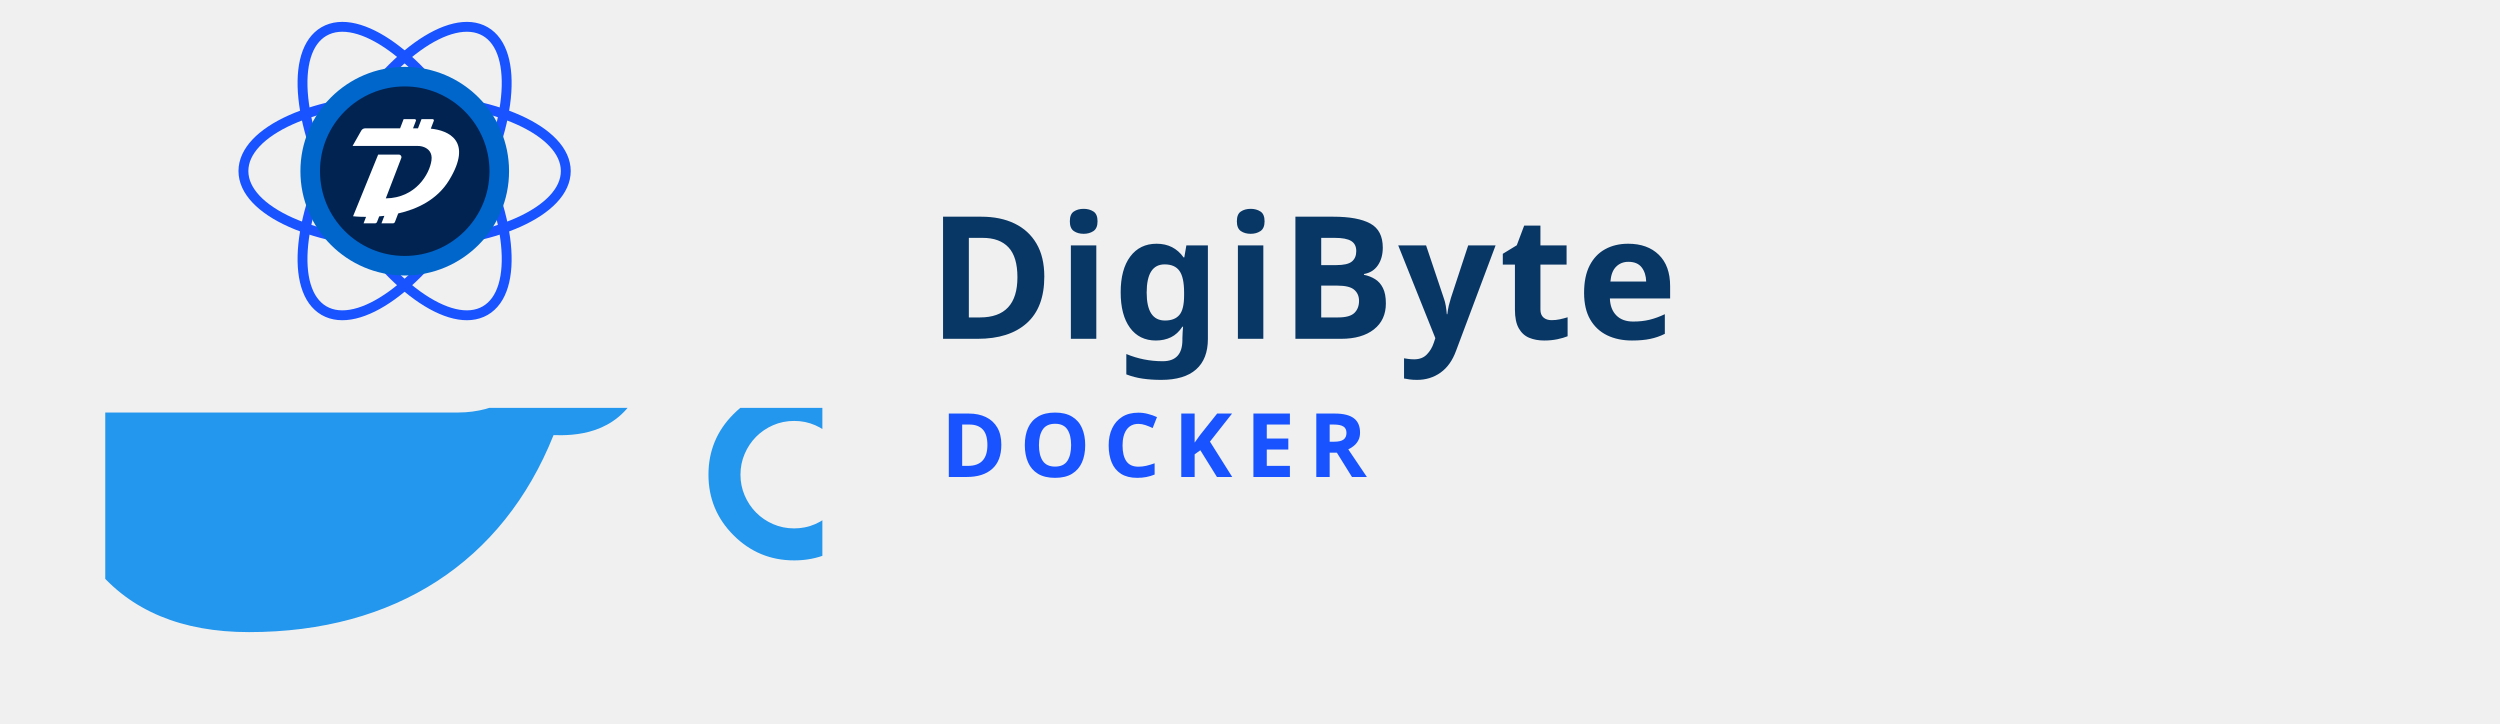
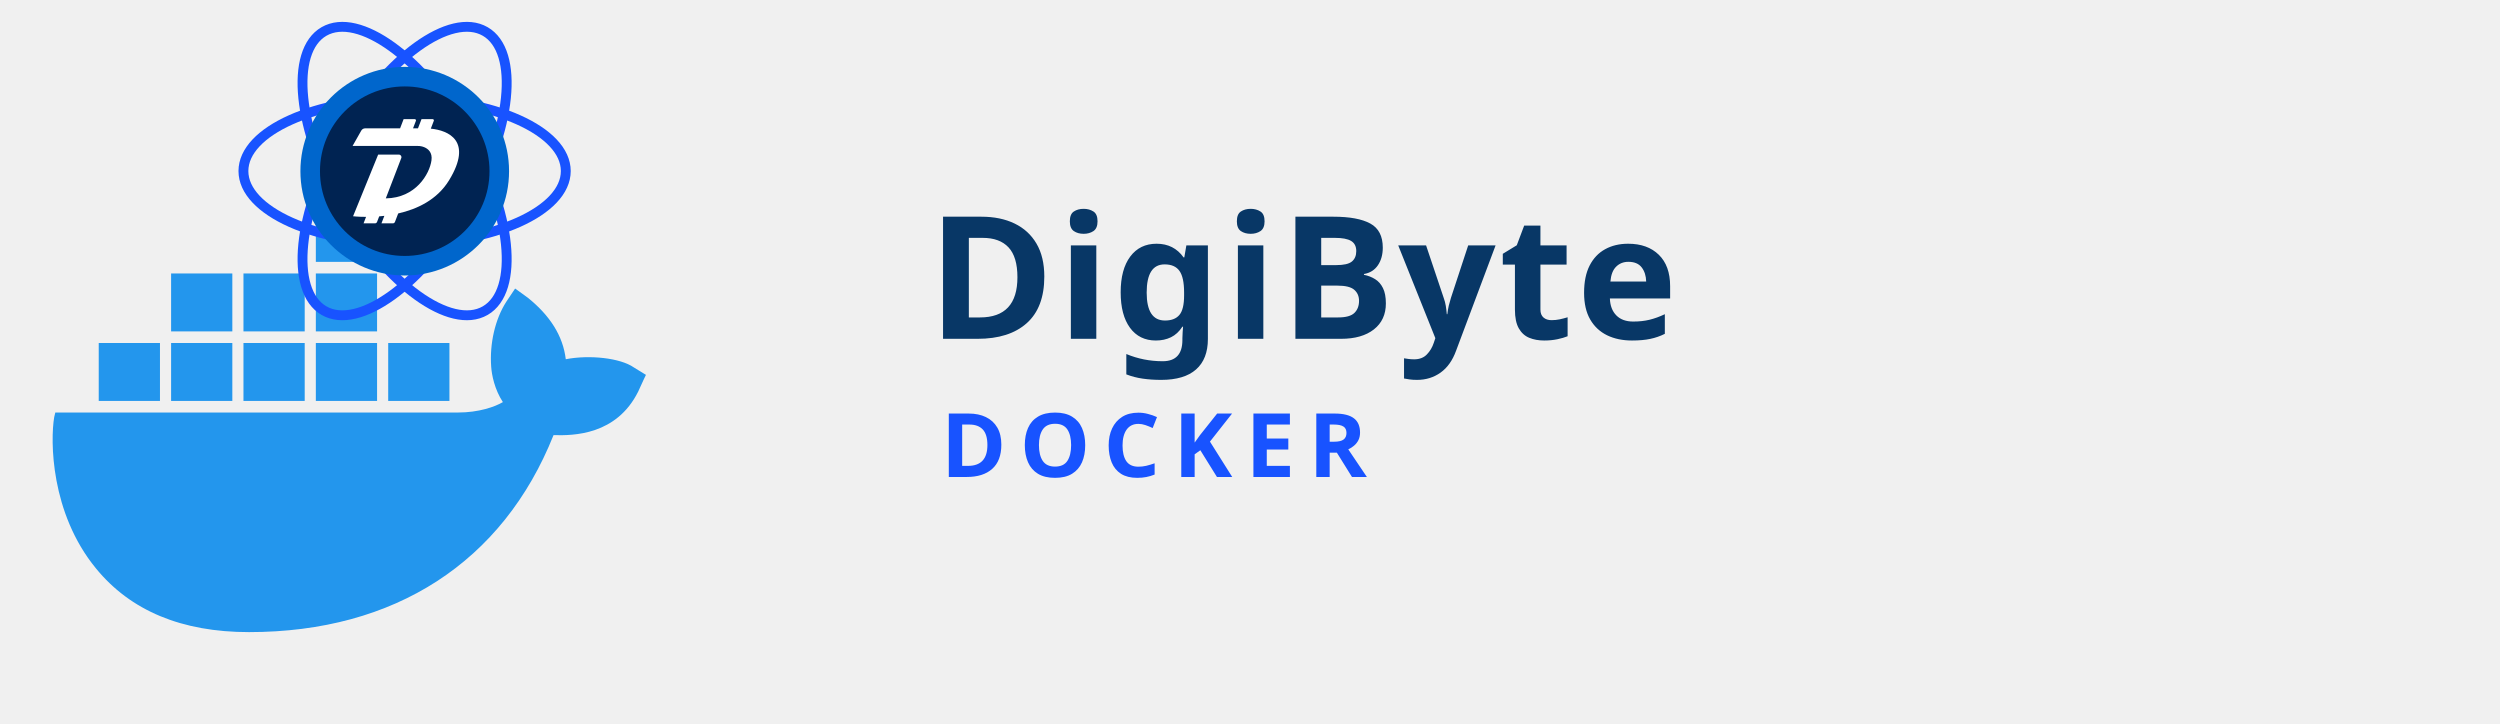
<svg xmlns="http://www.w3.org/2000/svg" viewBox="0 0 760 220" role="img" aria-labelledby="title desc">
  <defs>
    <style>
      .name { fill: #083766; font: 700 52px sans-serif; letter-spacing: 1px; }
      .network { fill: #1853ff; font: 600 27px sans-serif; letter-spacing: 4px; }
      .orbit { fill: none; stroke: #1853ff; stroke-width: 3; }
    </style>
-     <clipPath id="whale-only" clipPathUnits="userSpaceOnUse">
-       <rect x="16" y="62" width="218" height="130" />
-     </clipPath>
  </defs>
-   <g transform="translate(16 62)" clip-path="url(#whale-only)">
+   <svg x="16" y="62" width="181" height="131" viewBox="0 0 181 131" overflow="hidden">
    <path d="M140.598,25.715 L144.49,28.533 C151.259,33.994 155.152,40.158 155.998,47.204 C163.275,45.794 172.582,46.851 176.644,49.669 L176.644,49.669 L180.367,51.959 L179.69,53.368 C178.505,56.01 178.167,56.715 177.998,57.067 C171.398,70.277 158.367,70.453 152.275,70.277 C136.875,108.85 104.044,130.162 59.706,130.162 C39.229,130.162 23.66,123.645 13.167,110.787 C-0.709,93.879 -0.709,71.862 0.475,64.817 L0.475,64.817 L0.814,63.408 L123.167,63.408 C129.598,63.408 134.506,61.646 136.875,60.237 C134.336,56.362 133.49,51.959 133.321,49.493 C132.813,42.448 134.506,35.05 137.89,29.766 L137.89,29.766 L140.598,25.715 Z M246.612,33.894 C247.978,33.894 249.133,34.351 250.08,35.267 C251.026,36.182 251.499,37.338 251.499,38.734 L251.499,82.297 C251.499,89.557 248.955,95.701 243.866,100.727 C238.716,105.816 232.572,108.36 225.436,108.36 C218.238,108.36 212.094,105.816 207.006,100.727 C201.917,95.639 199.373,89.495 199.373,82.297 C199.373,75.098 201.917,68.955 207.006,63.866 C212.094,58.778 218.238,56.234 225.436,56.234 C231.611,56.234 237.056,58.142 241.772,61.958 L241.772,38.734 C241.772,37.338 242.23,36.182 243.145,35.267 C244.06,34.351 245.216,33.894 246.612,33.894 Z M283.103,56.234 C290.239,56.234 296.382,58.778 301.533,63.866 C304.077,66.411 305.978,69.219 307.234,72.29 C308.491,75.362 309.135,78.698 309.166,82.297 C309.166,89.557 306.621,95.701 301.533,100.727 C296.382,105.816 290.239,108.36 283.103,108.36 C275.904,108.36 269.761,105.816 264.672,100.727 C259.584,95.639 257.039,89.495 257.039,82.297 C257.039,75.098 259.584,68.955 264.672,63.866 C269.761,58.778 275.904,56.234 283.103,56.234 Z M340.676,56.234 C347.223,56.234 352.885,58.343 357.664,62.563 C358.781,63.556 359.339,64.782 359.339,66.24 C359.339,67.636 358.881,68.8 357.966,69.731 C357.051,70.661 355.895,71.127 354.499,71.127 C353.32,71.127 352.265,70.754 351.334,70.01 C349.752,68.676 348.092,67.667 346.354,66.985 C344.616,66.302 342.724,65.961 340.676,65.961 C338.411,65.961 336.286,66.387 334.3,67.241 C332.314,68.094 330.577,69.257 329.087,70.731 C327.598,72.205 326.427,73.935 325.573,75.921 C324.72,77.906 324.293,80.032 324.293,82.297 C324.293,84.562 324.72,86.687 325.573,88.673 C326.427,90.659 327.598,92.388 329.087,93.862 C330.577,95.336 332.314,96.5 334.3,97.353 C336.286,98.206 338.411,98.633 340.676,98.633 C342.724,98.633 344.616,98.299 346.354,97.632 C348.092,96.965 349.736,95.964 351.287,94.63 C352.156,93.979 353.18,93.637 354.359,93.606 C355.755,93.606 356.911,94.064 357.826,94.979 C358.742,95.895 359.199,97.05 359.199,98.447 C359.199,99.812 358.687,101.006 357.664,102.03 C352.854,106.25 347.192,108.36 340.676,108.36 C333.478,108.36 327.334,105.816 322.246,100.727 C317.157,95.639 314.613,89.495 314.613,82.297 C314.613,75.098 317.157,68.955 322.246,63.866 C327.334,58.778 333.478,56.234 340.676,56.234 Z M369.72,33.894 C371.054,33.894 372.194,34.367 373.14,35.313 C374.087,36.26 374.56,37.415 374.56,38.781 L374.56,75.083 L402.392,56.978 C403.167,56.482 404.036,56.234 404.998,56.234 C405.681,56.234 406.317,56.358 406.906,56.606 C407.496,56.854 408.008,57.203 408.442,57.653 C408.876,58.103 409.225,58.623 409.489,59.212 C409.753,59.802 409.885,60.422 409.885,61.074 C409.885,62.811 409.264,64.099 408.023,64.937 L388.522,77.596 L408.535,100.122 C409.435,101.115 409.885,102.247 409.885,103.52 C409.885,104.171 409.753,104.792 409.489,105.381 C409.225,105.971 408.876,106.49 408.442,106.94 C408.008,107.39 407.496,107.739 406.906,107.987 C406.317,108.236 405.681,108.36 404.998,108.36 C403.695,108.36 402.609,107.941 401.74,107.103 L380.238,82.948 L374.56,86.672 L374.56,103.473 C374.56,104.807 374.087,105.955 373.14,106.917 C372.194,107.879 371.054,108.36 369.72,108.36 C368.354,108.36 367.199,107.879 366.252,106.917 C365.306,105.955 364.833,104.807 364.833,103.473 L364.833,38.781 C364.833,37.415 365.306,36.26 366.252,35.313 C367.199,34.367 368.354,33.894 369.72,33.894 Z M441.209,56.234 C448.345,56.234 454.489,58.778 459.639,63.866 C462.183,66.38 464.092,69.18 465.364,72.267 C466.636,75.354 467.272,78.698 467.272,82.297 C467.272,83.693 466.799,84.849 465.852,85.764 C464.906,86.679 463.75,87.137 462.385,87.137 L425.524,87.137 C426.052,88.844 426.828,90.403 427.852,91.814 C428.875,93.226 430.078,94.436 431.458,95.445 C432.839,96.453 434.36,97.236 436.02,97.795 C437.679,98.353 439.409,98.633 441.209,98.633 C443.257,98.633 445.134,98.322 446.84,97.702 C448.547,97.081 450.129,96.151 451.588,94.909 C452.518,94.134 453.589,93.73 454.799,93.699 C456.195,93.699 457.351,94.157 458.266,95.072 C459.182,95.988 459.639,97.143 459.639,98.54 C459.639,99.905 459.174,101.068 458.243,102.03 C453.434,106.25 447.756,108.36 441.209,108.36 C434.01,108.36 427.867,105.816 422.779,100.727 C417.69,95.639 415.146,89.495 415.146,82.297 C415.146,75.098 417.69,68.955 422.779,63.866 C427.867,58.778 434.01,56.234 441.209,56.234 Z M498.689,56.234 C500.054,56.234 501.52,56.327 503.087,56.513 C504.654,56.699 506.097,57.033 507.416,57.513 C508.734,57.994 509.828,58.654 510.697,59.491 C511.566,60.329 512,61.415 512,62.749 C512,63.432 511.868,64.068 511.604,64.658 C511.341,65.247 510.992,65.767 510.557,66.217 C510.123,66.667 509.611,67.016 509.021,67.264 C508.432,67.512 507.796,67.636 507.113,67.636 C506.524,67.636 505.841,67.466 505.065,67.124 C503.111,66.349 500.985,65.961 498.689,65.961 C496.424,65.961 494.299,66.387 492.313,67.241 C490.327,68.094 488.598,69.257 487.124,70.731 C485.65,72.205 484.486,73.935 483.633,75.921 C482.78,77.906 482.353,80.032 482.353,82.297 L482.353,103.52 C482.353,104.854 481.88,105.994 480.934,106.94 C479.987,107.887 478.847,108.36 477.513,108.36 C476.148,108.36 474.992,107.887 474.046,106.94 C473.099,105.994 472.626,104.854 472.626,103.52 L472.626,61.074 C472.626,59.74 473.099,58.599 474.046,57.653 C474.992,56.707 476.148,56.234 477.513,56.234 C478.847,56.234 479.987,56.707 480.934,57.653 C481.88,58.599 482.353,59.74 482.353,61.074 L482.353,62.005 C484.68,60.143 487.209,58.716 489.939,57.723 C492.67,56.73 495.586,56.234 498.689,56.234 Z M225.436,65.961 C223.14,65.961 220.999,66.395 219.013,67.264 C217.028,68.133 215.306,69.304 213.847,70.778 C212.389,72.252 211.233,73.981 210.38,75.967 C209.527,77.953 209.1,80.063 209.1,82.297 C209.1,84.531 209.527,86.641 210.38,88.626 C211.233,90.612 212.389,92.342 213.847,93.816 C215.306,95.289 217.028,96.461 219.013,97.33 C220.999,98.198 223.14,98.633 225.436,98.633 C227.701,98.633 229.826,98.198 231.812,97.33 C233.798,96.461 235.528,95.282 237.002,93.792 C238.475,92.303 239.639,90.573 240.492,88.603 C241.345,86.633 241.772,84.531 241.772,82.297 C241.772,80.063 241.345,77.961 240.492,75.99 C239.639,74.02 238.475,72.29 237.002,70.801 C235.528,69.312 233.798,68.133 231.812,67.264 C229.826,66.395 227.701,65.961 225.436,65.961 Z M283.103,65.961 C280.807,65.961 278.666,66.395 276.68,67.264 C274.694,68.133 272.972,69.304 271.514,70.778 C270.056,72.252 268.9,73.981 268.046,75.967 C267.193,77.953 266.767,80.063 266.767,82.297 C266.767,84.531 267.193,86.641 268.046,88.626 C268.9,90.612 270.056,92.342 271.514,93.816 C272.972,95.289 274.694,96.461 276.68,97.33 C278.666,98.198 280.807,98.633 283.103,98.633 C285.368,98.633 287.493,98.198 289.479,97.33 C291.465,96.461 293.194,95.282 294.668,93.792 C296.142,92.303 297.305,90.573 298.159,88.603 C299.012,86.633 299.439,84.531 299.439,82.297 C299.439,80.063 299.012,77.961 298.159,75.99 C297.305,74.02 296.142,72.29 294.668,70.801 C293.194,69.312 291.465,68.133 289.479,67.264 C287.493,66.395 285.368,65.961 283.103,65.961 Z M441.209,65.961 C439.44,65.961 437.718,66.24 436.043,66.798 C434.367,67.357 432.831,68.14 431.435,69.149 C430.039,70.157 428.829,71.367 427.805,72.779 C426.781,74.191 426.021,75.75 425.524,77.456 L456.893,77.456 C456.366,75.75 455.582,74.191 454.543,72.779 C453.504,71.367 452.293,70.157 450.913,69.149 C449.532,68.14 448.012,67.357 446.352,66.798 C444.692,66.24 442.977,65.961 441.209,65.961 Z M32.629,42.272 L32.629,59.885 L14.014,59.885 L14.014,42.272 L32.629,42.272 Z M54.629,42.272 L54.629,59.885 L36.014,59.885 L36.014,42.272 L54.629,42.272 Z M76.629,42.272 L76.629,59.885 L58.013,59.885 L58.013,42.272 L76.629,42.272 Z M98.629,42.272 L98.629,59.885 L80.013,59.885 L80.013,42.272 L98.629,42.272 Z M120.629,42.272 L120.629,59.885 L102.013,59.885 L102.013,42.272 L120.629,42.272 Z M98.629,21.136 L98.629,38.749 L80.013,38.749 L80.013,21.136 L98.629,21.136 Z M76.629,21.136 L76.629,38.749 L58.013,38.749 L58.013,21.136 L76.629,21.136 Z M54.629,21.136 L54.629,38.749 L36.014,38.749 L36.014,21.136 L54.629,21.136 Z M98.629,0 L98.629,17.613 L80.013,17.613 L80.013,0 L98.629,0 Z" fill="#2396ED" />
-   </g>
+   </svg>
  <g transform="translate(123 52)">
    <ellipse class="orbit" cx="0" cy="0" rx="49" ry="22" />
    <ellipse class="orbit" cx="0" cy="0" rx="49" ry="22" transform="rotate(60)" />
    <ellipse class="orbit" cx="0" cy="0" rx="49" ry="22" transform="rotate(-60)" />
    <g transform="translate(-39 -39) scale(0.061)">
      <path fill="#0066CC" d="M640 120.1c-287.2 0-519.9 232.8-519.9 519.9s232.8 519.9 519.9 519.9 519.9-232.8 519.9-519.9S927.2 120.1 640 120.1z" />
      <circle fill="#002352" cx="640" cy="640" r="422.4" />
      <path fill="#fff" d="M769.9 428l15-39.1c1.5-4-1.4-8.2-5.6-8.2h-55.7L706 426.5h-24.7l14.4-37.6c1.5-4-1.4-8.2-5.6-8.2h-55.7l-17.6 45.8H442.6c-7.9 0-15.3 4.3-19.2 11.2L380 514.3h60.7h264.8c10.8 0 21.5 2 31.5 6.1 19.2 7.9 41.9 25.8 36.2 66.1-9.5 67.5-78.3 187.1-227.6 189l77.2-201c3.2-8.3-2.9-17.1-11.8-17.1H507.5l-125 307.2s25.2 3.1 64.7 3.1L434.8 900h56.9c4.5 0 8.6-2.8 10.3-7l10.7-27.8c8.4-.7 16.9-1.6 25.7-2.6L524 900h56.9c4.5 0 8.6-2.8 10.3-7l16.2-42.3c93.5-21.3 194-67.7 253.7-165.6C981.6 487.7 856.4 436.7 769.9 428z" />
    </g>
  </g>
  <text class="name" x="282" y="103">DigiByte</text>
  <text class="network" x="286" y="145">DOCKER</text>
</svg>
